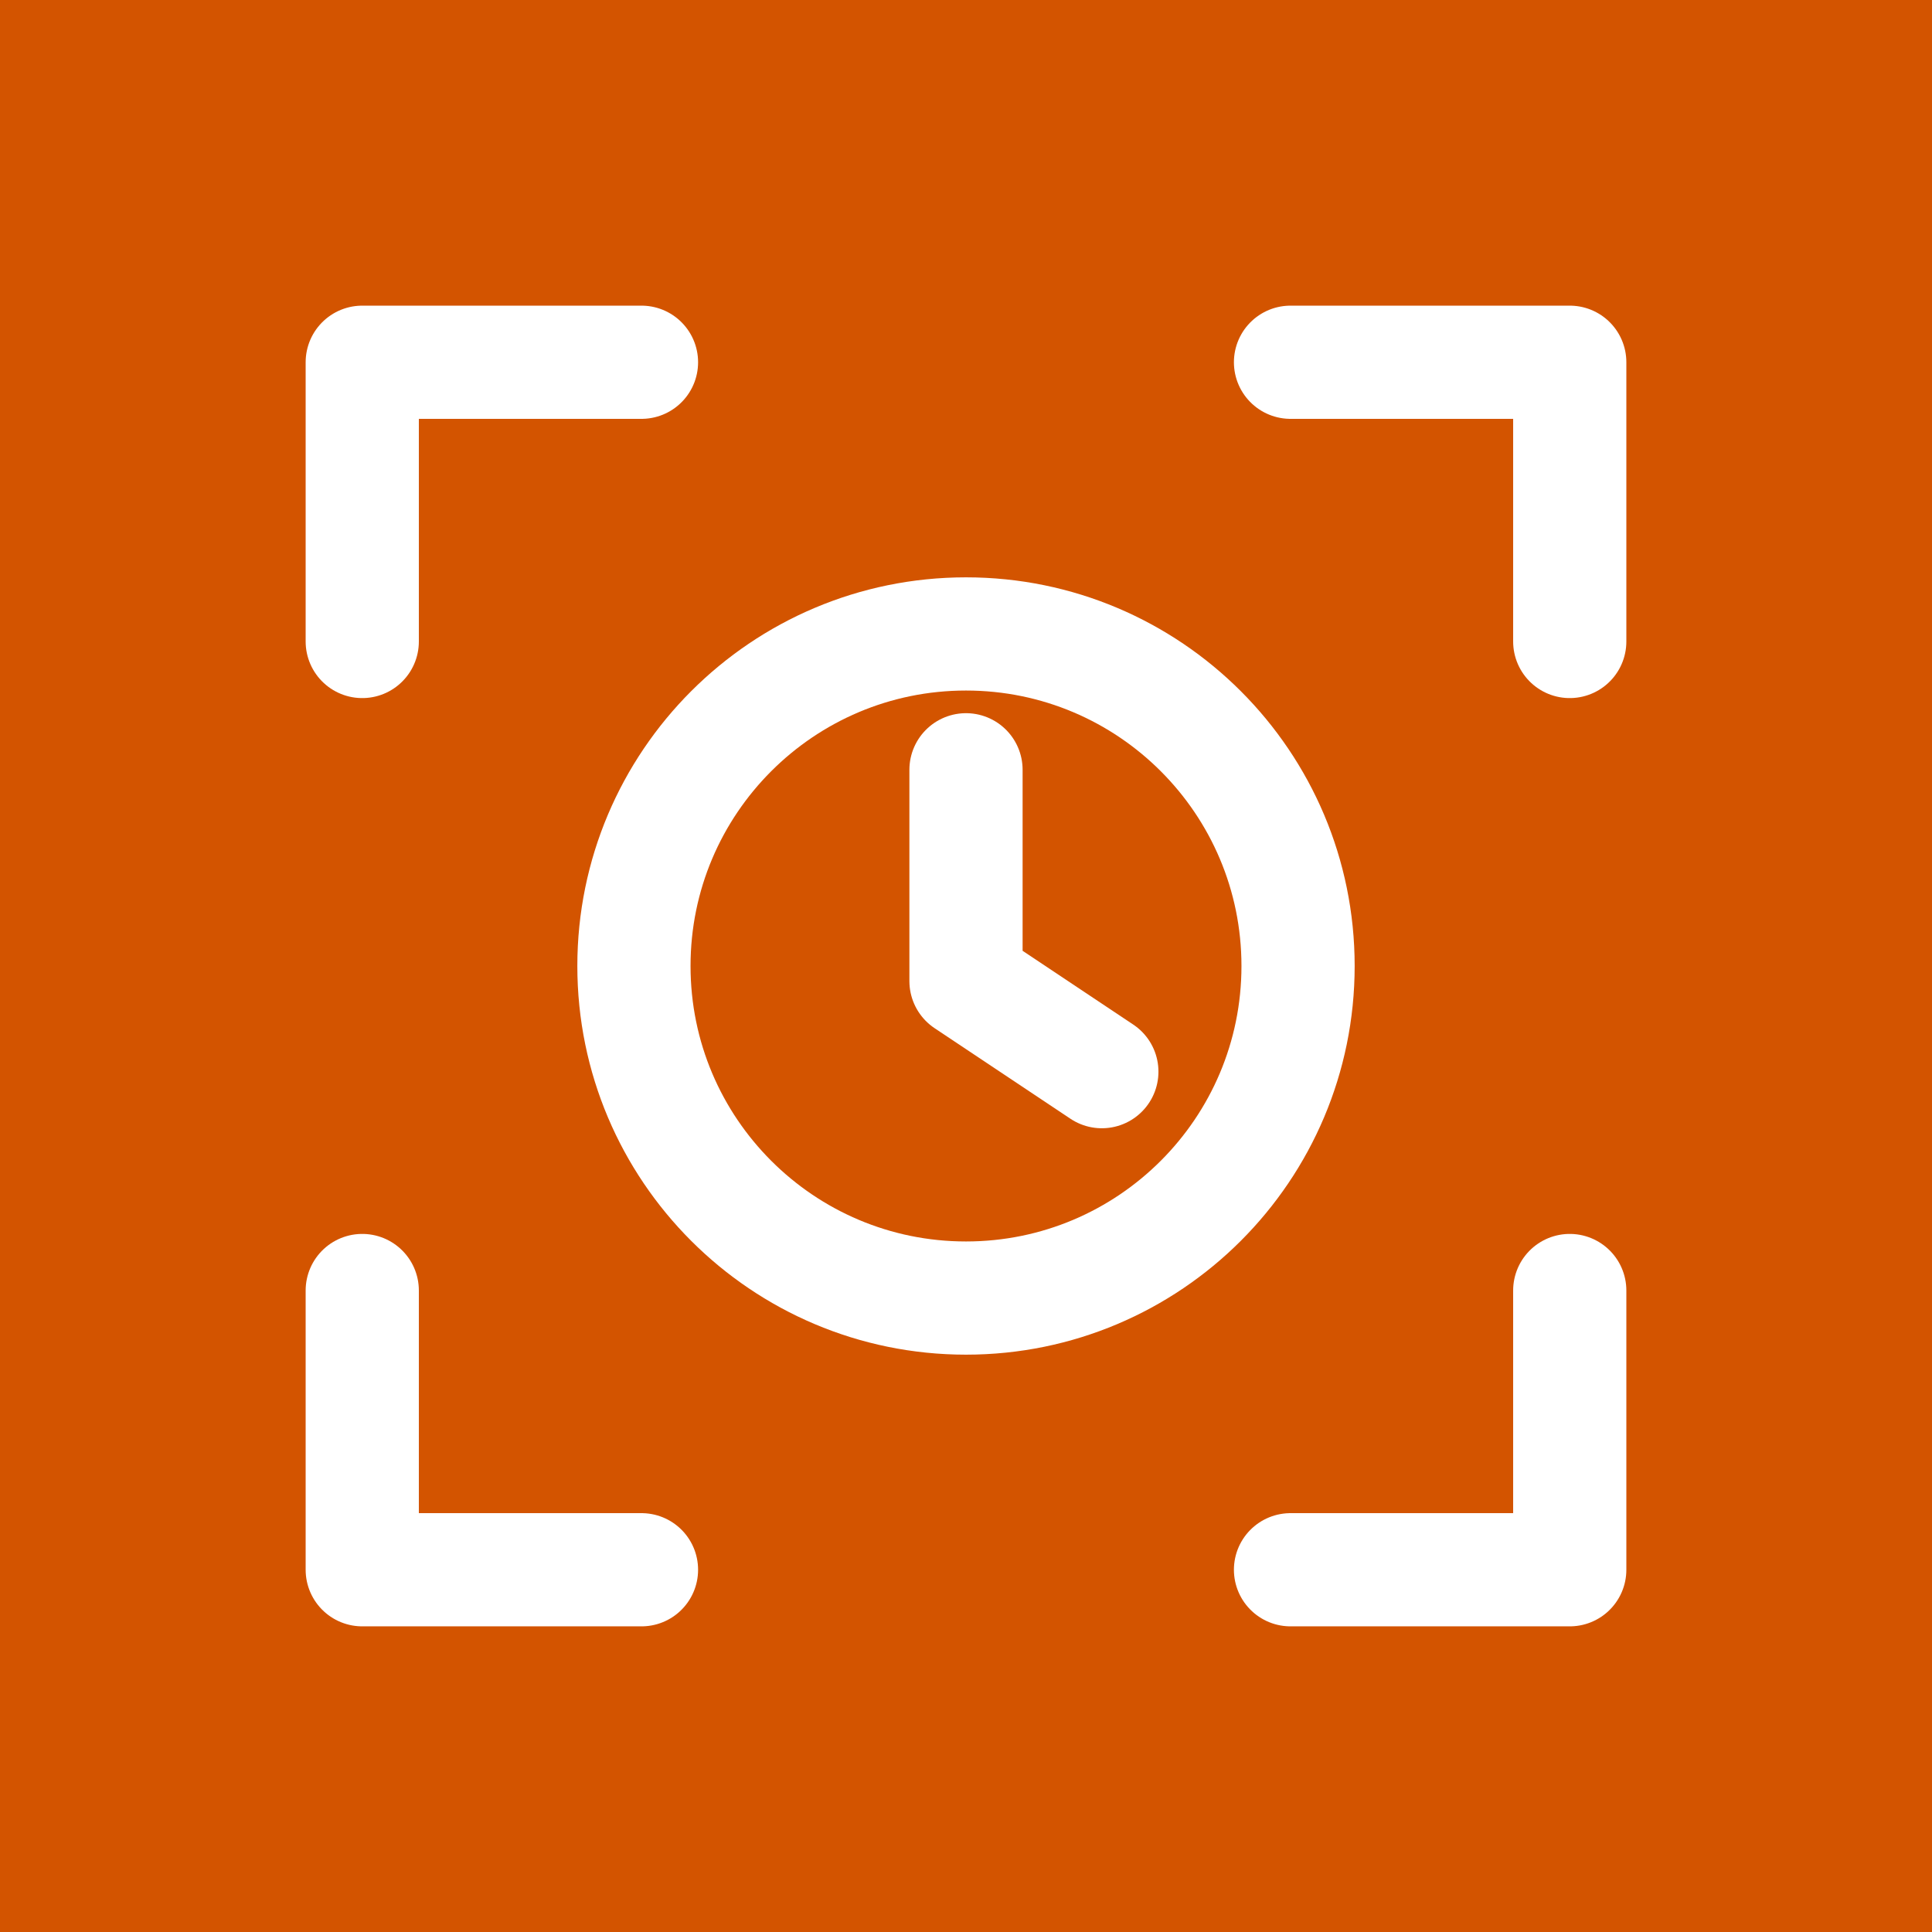
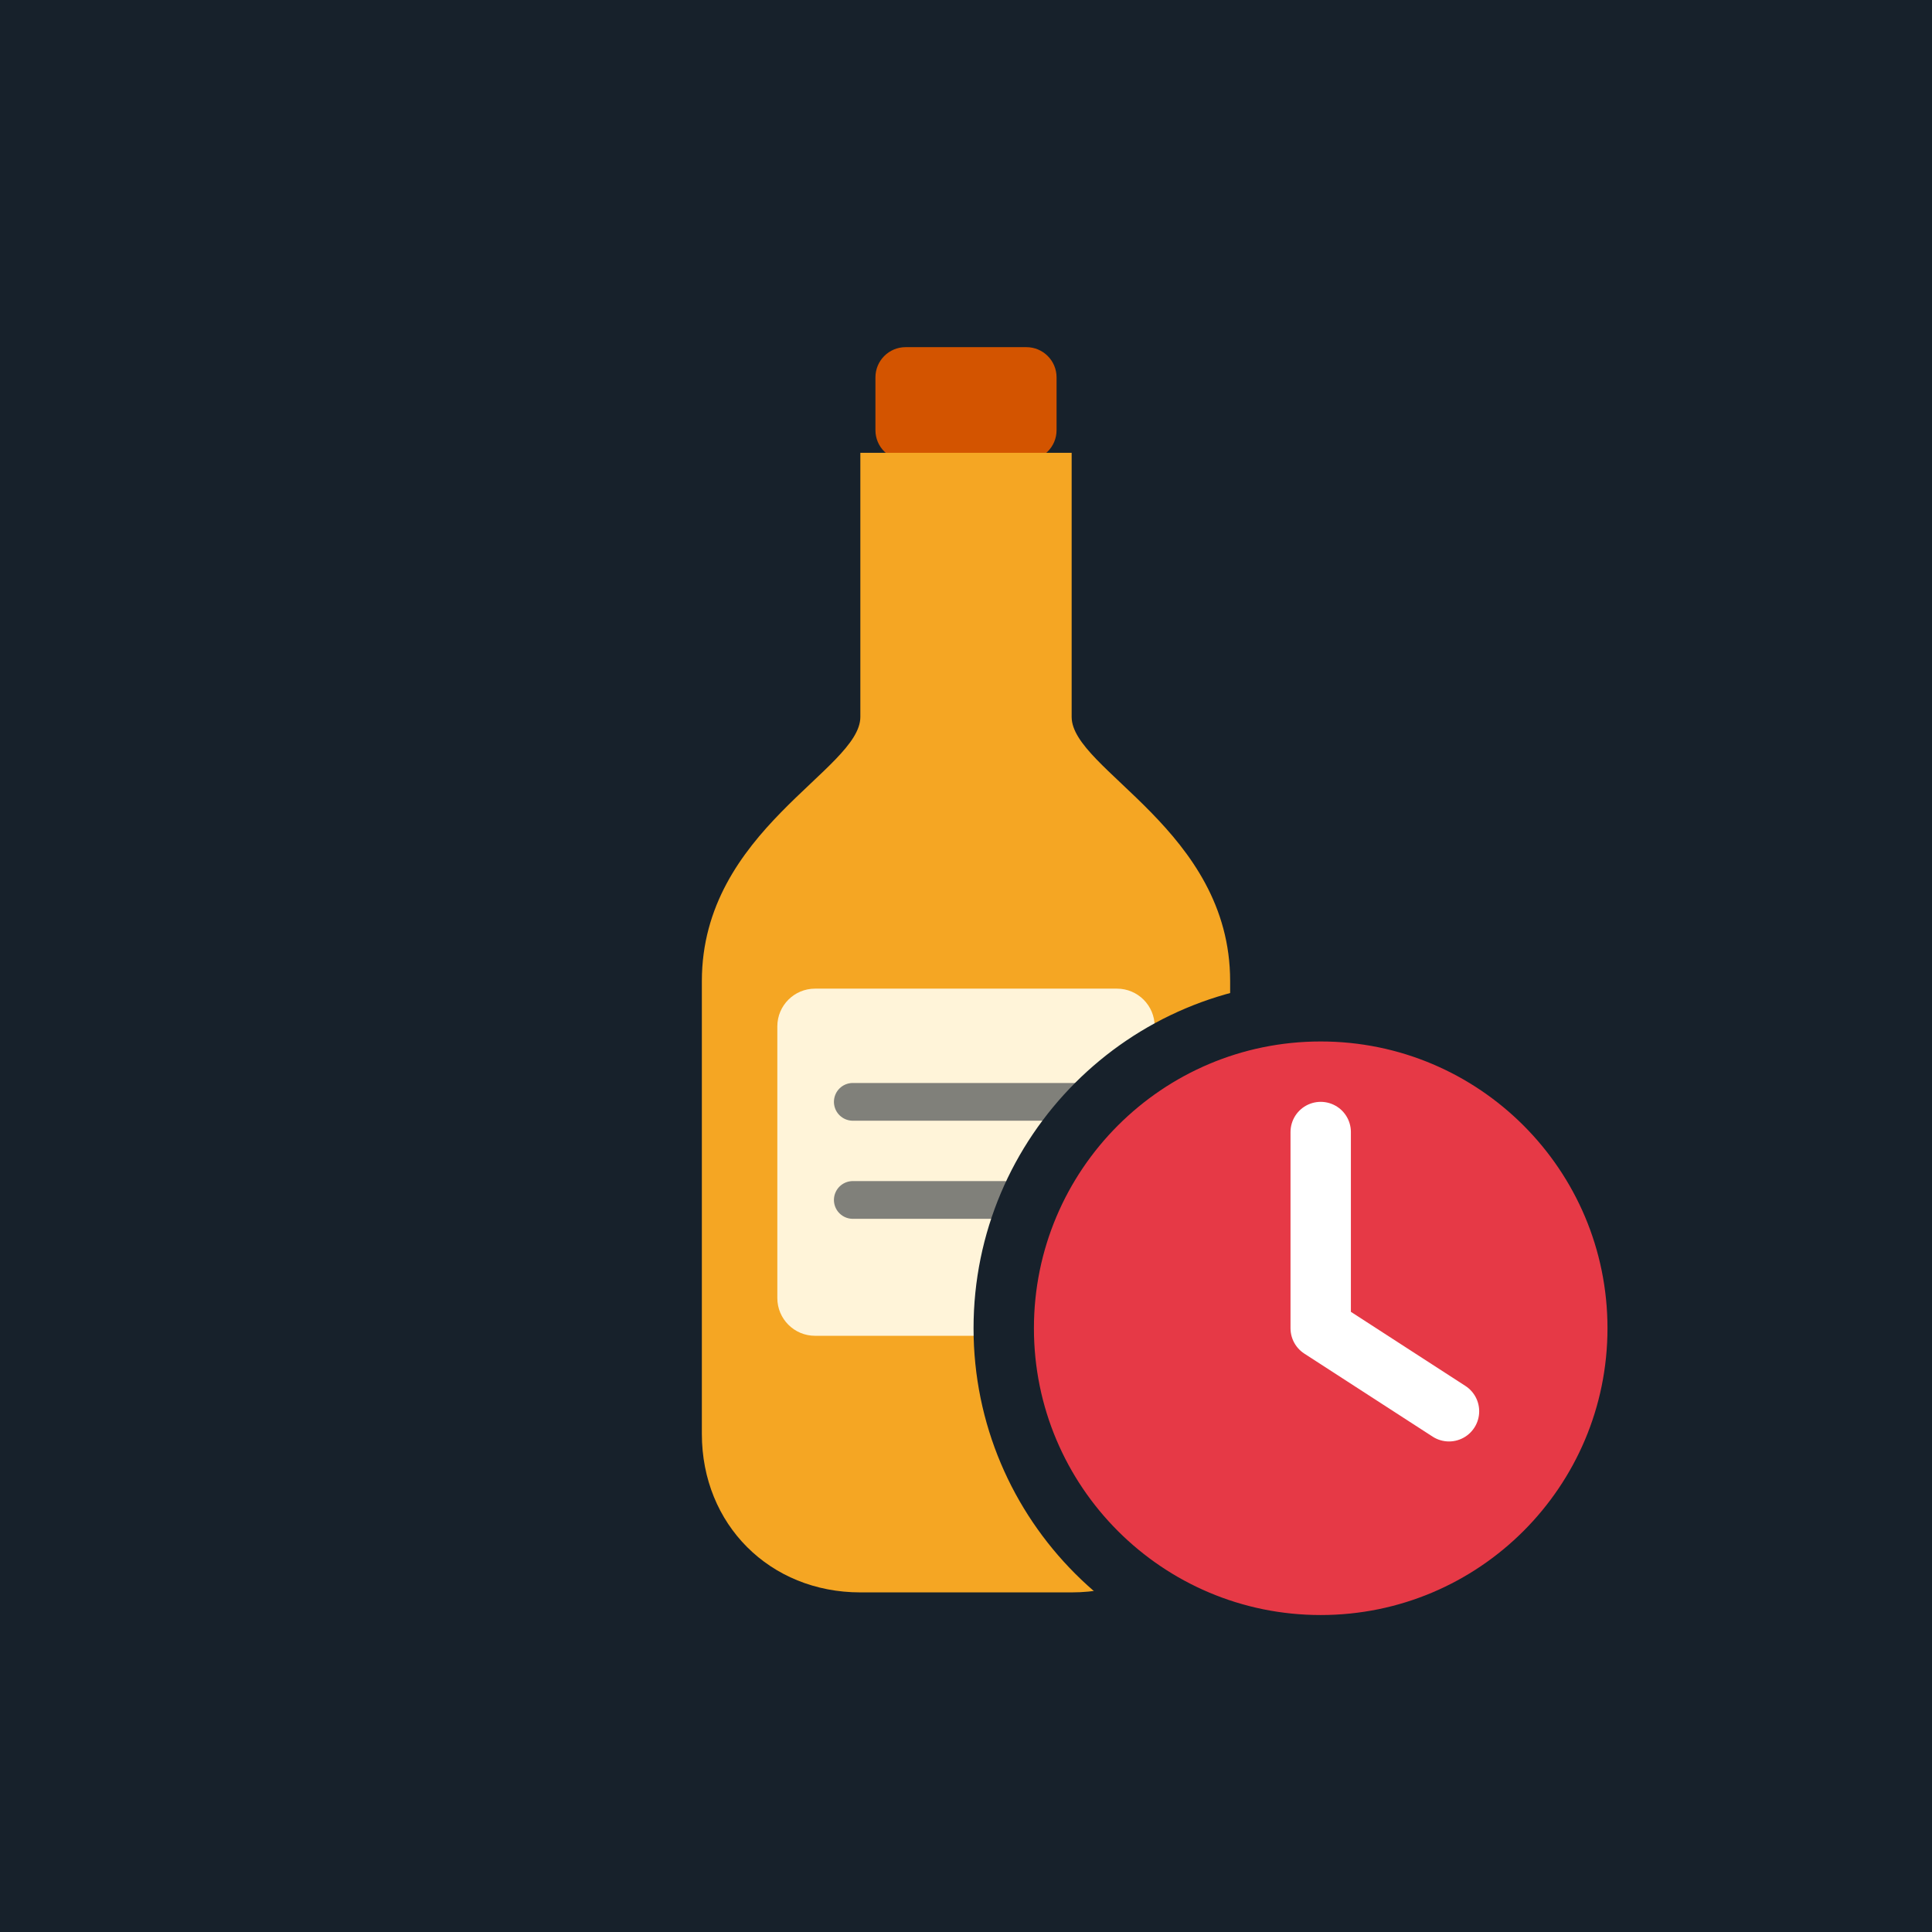
<svg xmlns="http://www.w3.org/2000/svg" viewBox="0 0 512 512">
-   <rect width="512" height="512" fill="#d35400" />
-   <g fill="none" stroke="#fff" stroke-width="30" stroke-linecap="round" stroke-linejoin="round">
-     <path d="M96 170V96h74M342 96h74v74M416 342v74h-74M170 416H96v-74" />
-     <circle cx="256" cy="256" r="88" />
-     <path d="M256 204v56l36 24" />
-   </g>
+   <rect width="512" height="512" fill="#17212b" />
+   <rect x="232" y="92" width="48" height="30" rx="8" fill="#d35400" />
+   <path d="M228 120h56v70c0 14 42 30 42 70v120c0 24-18 42-42 42h-56c-24 0-42-18-42-42V260c0-40 42-56 42-70z" fill="#f5a623" />
+   <rect x="206" y="262" width="100" height="92" rx="10" fill="#fff4d9" />
+   <path d="M226 292h60M226 318h40" stroke="#17212b" stroke-width="10" stroke-linecap="round" opacity=".55" />
+   <circle cx="350" cy="352" r="84" fill="#e63946" stroke="#17212b" stroke-width="16" />
+   <path d="M350 300v52l34 22" fill="none" stroke="#fff" stroke-width="16" stroke-linecap="round" stroke-linejoin="round" />
</svg>
